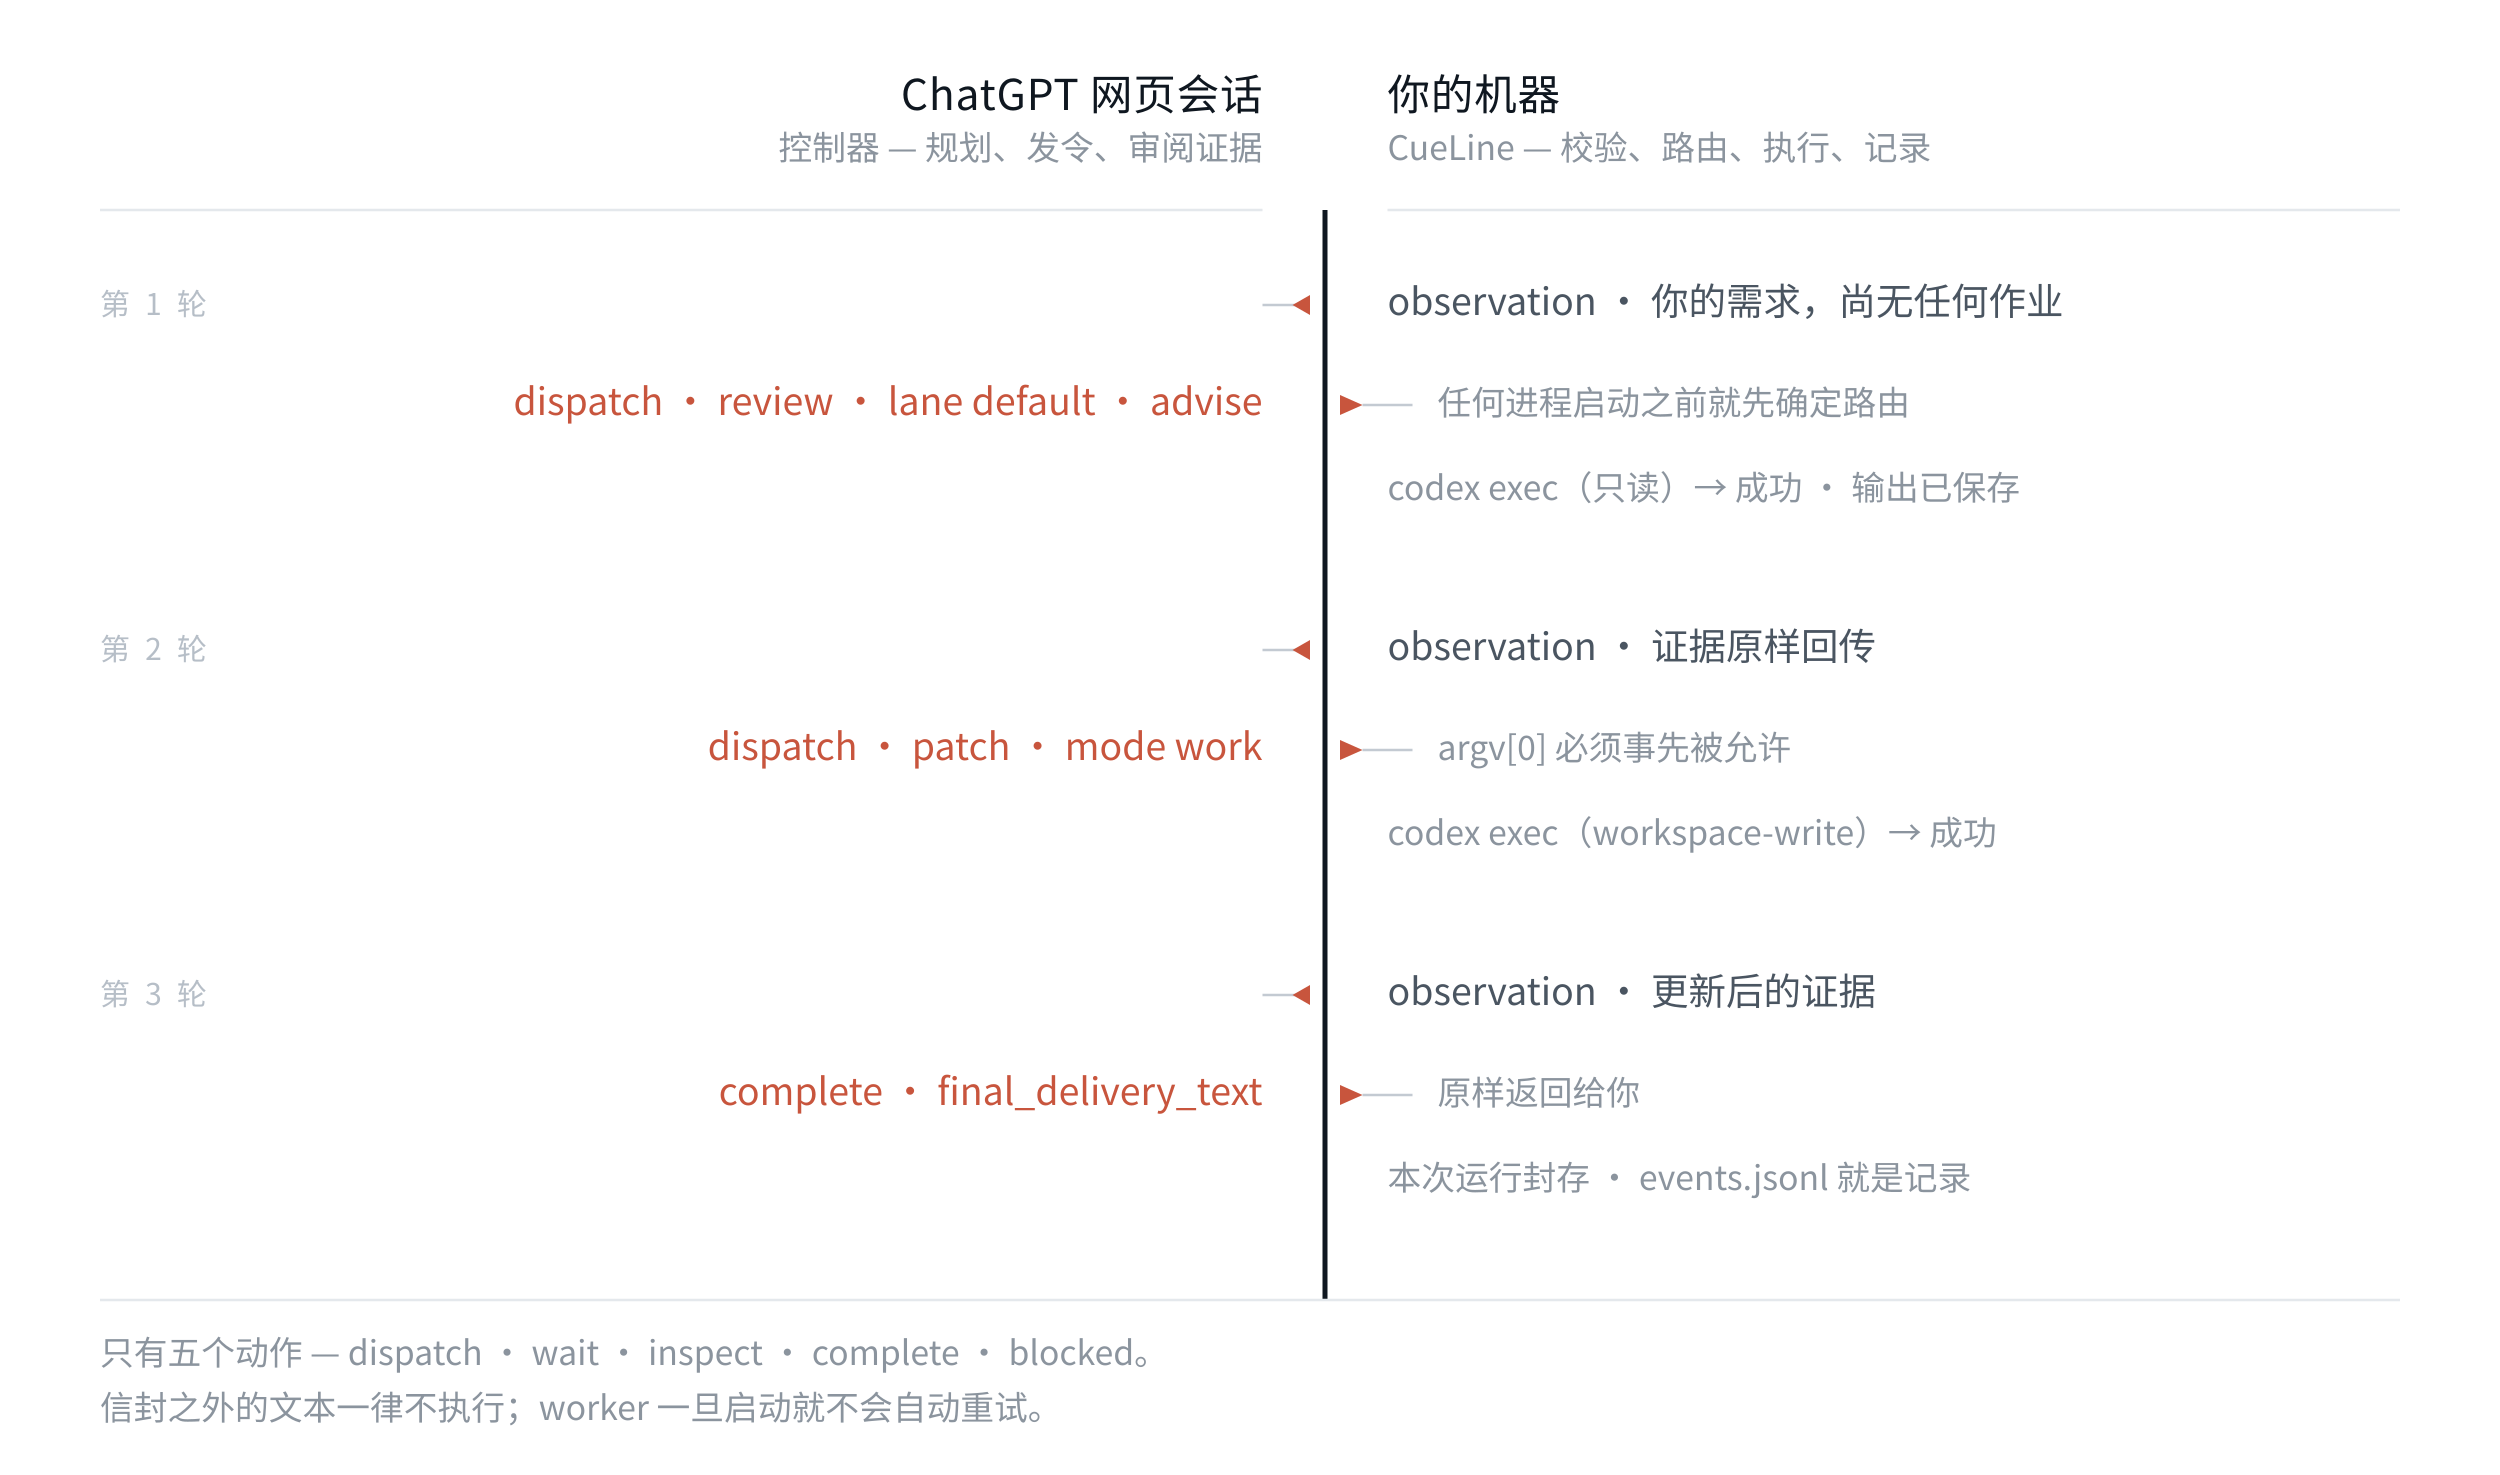
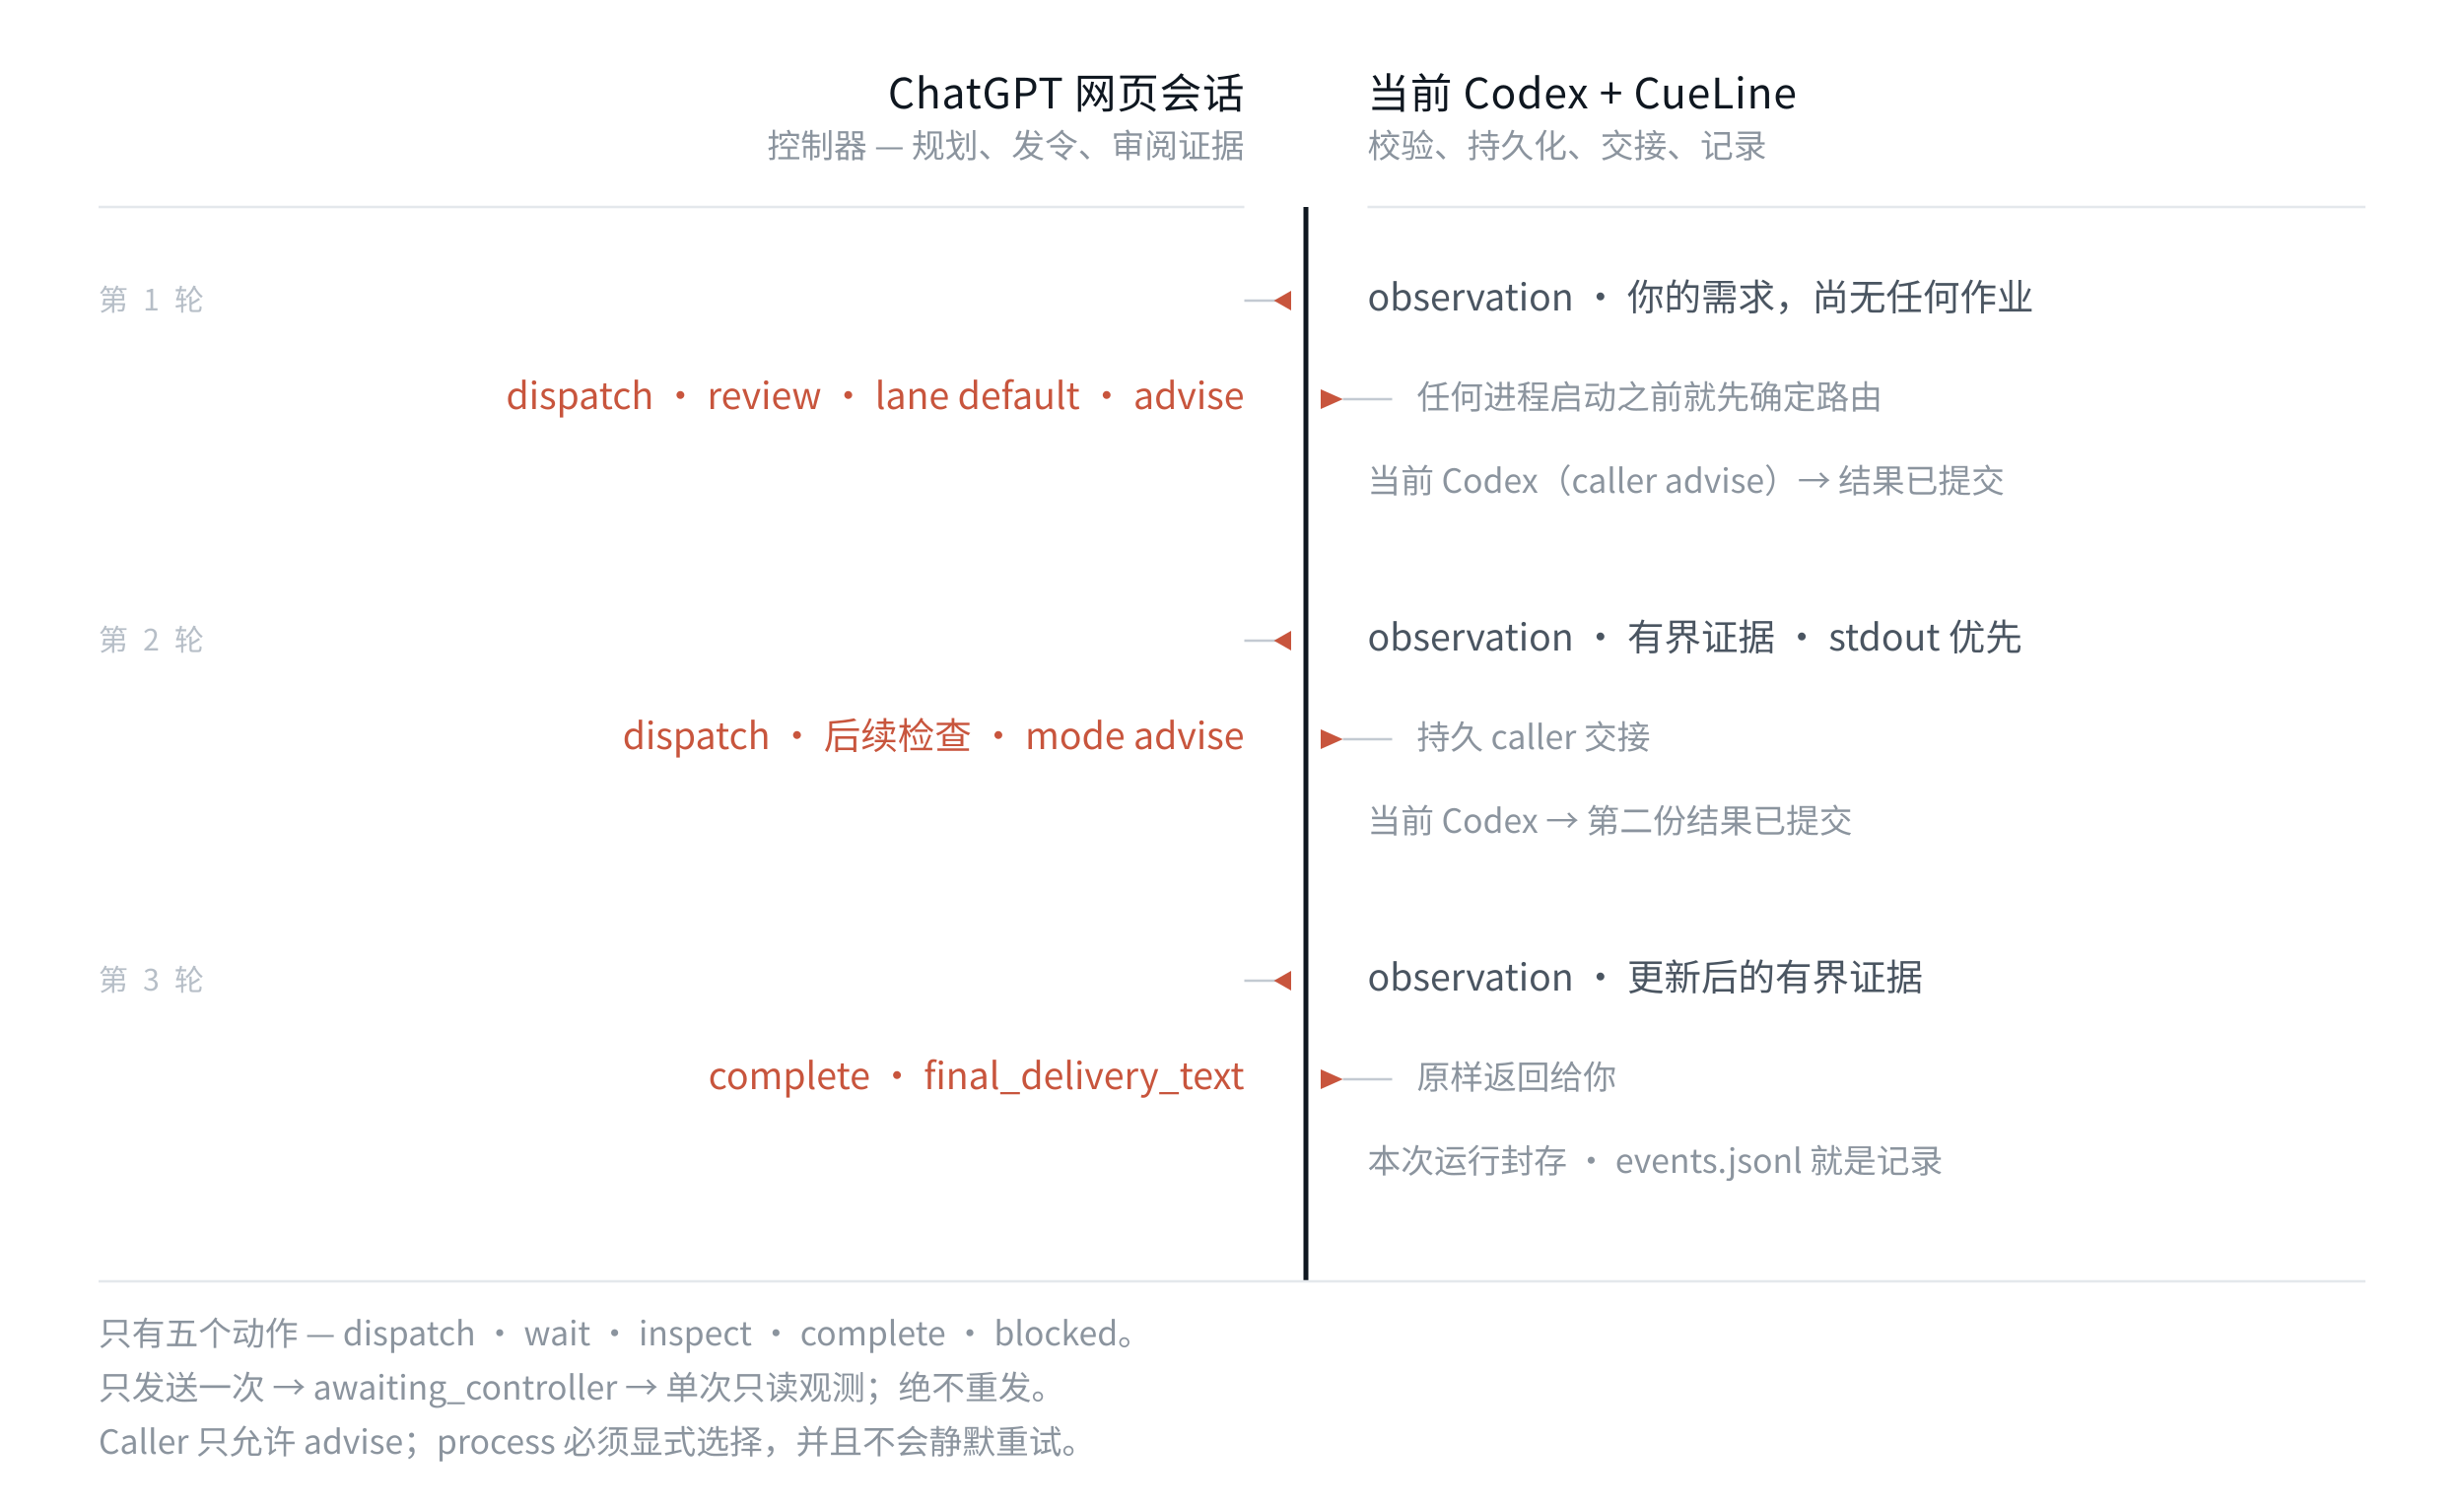
- <svg xmlns="http://www.w3.org/2000/svg" viewBox="0 0 1000 590" width="1000" height="590" role="img" aria-label="一次 CueLine 运行像一本提示本：机器发出观测，控制器发出一条指令，已注册的 runner 执行它，直到控制器发出 complete。">
+ <svg xmlns="http://www.w3.org/2000/svg" viewBox="0 0 1000 612" width="1000" height="612" role="img" aria-label="一次 CueLine 运行像一本提示本：机器发出观测，控制器发出一条指令，已注册的 runner 执行它，直到控制器发出 complete。">
  <style>
    text { font-family: ui-monospace, SFMono-Regular, Menlo, Consolas, "Noto Sans CJK SC", "PingFang SC", "Microsoft YaHei", monospace }
    .hd   { fill: #0F1720; font-size: 17px; letter-spacing: .02em }
    .sub  { fill: #8B949E; font-size: 13.5px }
    .rule { stroke: #E4E8EC; stroke-width: 1 }
    .spine{ stroke: #0F1720; stroke-width: 2 }
    .tick { stroke: #C3CAD2; stroke-width: 1 }
    .say  { fill: #C8553D; font-size: 15px }
    .obs  { fill: #4A5561; font-size: 15px }
    .note { fill: #8B949E; font-size: 13.5px }
    .rnd  { fill: #B6BEC7; font-size: 12px; letter-spacing: .14em }
    .foot { fill: #8B949E; font-size: 13.5px }
    .cue  { fill: #C8553D }
    @media (prefers-color-scheme: dark) {
      .hd { fill: #E6EDF3 }
      .sub, .note, .foot { fill: #7D8590 }
      .rule { stroke: #21262D }
      .spine { stroke: #C9D1D9 }
      .tick { stroke: #30363D }
      .say { fill: #E0674C }
      .obs { fill: #ADBAC7 }
      .rnd { fill: #484F58 }
      .cue { fill: #E0674C }
    }
  </style>
  <text x="505" y="44" class="hd" text-anchor="end">ChatGPT 网页会话</text>
  <text x="505" y="64" class="sub" text-anchor="end">控制器 — 规划、发令、审阅证据</text>
-   <text x="555" y="44" class="hd">你的机器</text>
-   <text x="555" y="64" class="sub">CueLine — 校验、路由、执行、记录</text>
+   <text x="555" y="44" class="hd">当前 Codex + CueLine</text>
+   <text x="555" y="64" class="sub">校验、持久化、交接、记录</text>
  <path d="M40 84H505" class="rule" />
  <path d="M555 84H960" class="rule" />
  <path d="M530 84V520" class="spine" />
  <text x="40" y="126" class="rnd">第 1 轮</text>
  <path d="M505 122H524" class="tick" />
  <text x="555" y="126" class="obs">observation · 你的需求，尚无任何作业</text>
  <path d="M524 118 517 122 524 126z" class="cue" />
  <path d="M536 158 545 162 536 166z" class="cue" />
  <text x="505" y="166" class="say" text-anchor="end">dispatch · review · lane default · advise</text>
  <path d="M545 162H565" class="tick" />
  <text x="575" y="166" class="note">任何进程启动之前就先确定路由</text>
-   <text x="555" y="200" class="note">codex exec（只读）→ 成功 · 输出已保存</text>
+   <text x="555" y="200" class="note">当前 Codex（caller advise）→ 结果已提交</text>
  <text x="40" y="264" class="rnd">第 2 轮</text>
  <path d="M505 260H524" class="tick" />
-   <text x="555" y="264" class="obs">observation · 证据原样回传</text>
+   <text x="555" y="264" class="obs">observation · 有界证据 · stdout 优先</text>
  <path d="M524 256 517 260 524 264z" class="cue" />
  <path d="M536 296 545 300 536 304z" class="cue" />
-   <text x="505" y="304" class="say" text-anchor="end">dispatch · patch · mode work</text>
+   <text x="505" y="304" class="say" text-anchor="end">dispatch · 后续检查 · mode advise</text>
  <path d="M545 300H565" class="tick" />
-   <text x="575" y="304" class="note">argv[0] 必须事先被允许</text>
-   <text x="555" y="338" class="note">codex exec（workspace-write）→ 成功</text>
+   <text x="575" y="304" class="note">持久 caller 交接</text>
+   <text x="555" y="338" class="note">当前 Codex → 第二份结果已提交</text>
  <text x="40" y="402" class="rnd">第 3 轮</text>
  <path d="M505 398H524" class="tick" />
-   <text x="555" y="402" class="obs">observation · 更新后的证据</text>
+   <text x="555" y="402" class="obs">observation · 更新后的有界证据</text>
  <path d="M524 394 517 398 524 402z" class="cue" />
  <path d="M536 434 545 438 536 442z" class="cue" />
  <text x="505" y="442" class="say" text-anchor="end">complete · final_delivery_text</text>
  <path d="M545 438H565" class="tick" />
  <text x="575" y="442" class="note">原样返回给你</text>
  <text x="555" y="476" class="note">本次运行封存 · events.jsonl 就是记录</text>
  <path d="M40 520H960" class="rule" />
  <text x="40" y="546" class="foot">只有五个动作 — dispatch · wait · inspect · complete · blocked。</text>
-   <text x="40" y="568" class="foot">信封之外的文本一律不执行；worker 一旦启动就不会自动重试。</text>
+   <text x="40" y="568" class="foot">只发送一次 → awaiting_controller → 单次只读观测；绝不重发。</text>
+   <text x="40" y="590" class="foot">Caller 只允许 advise；process 必须显式选择，并且不会静默重试。</text>
</svg>
